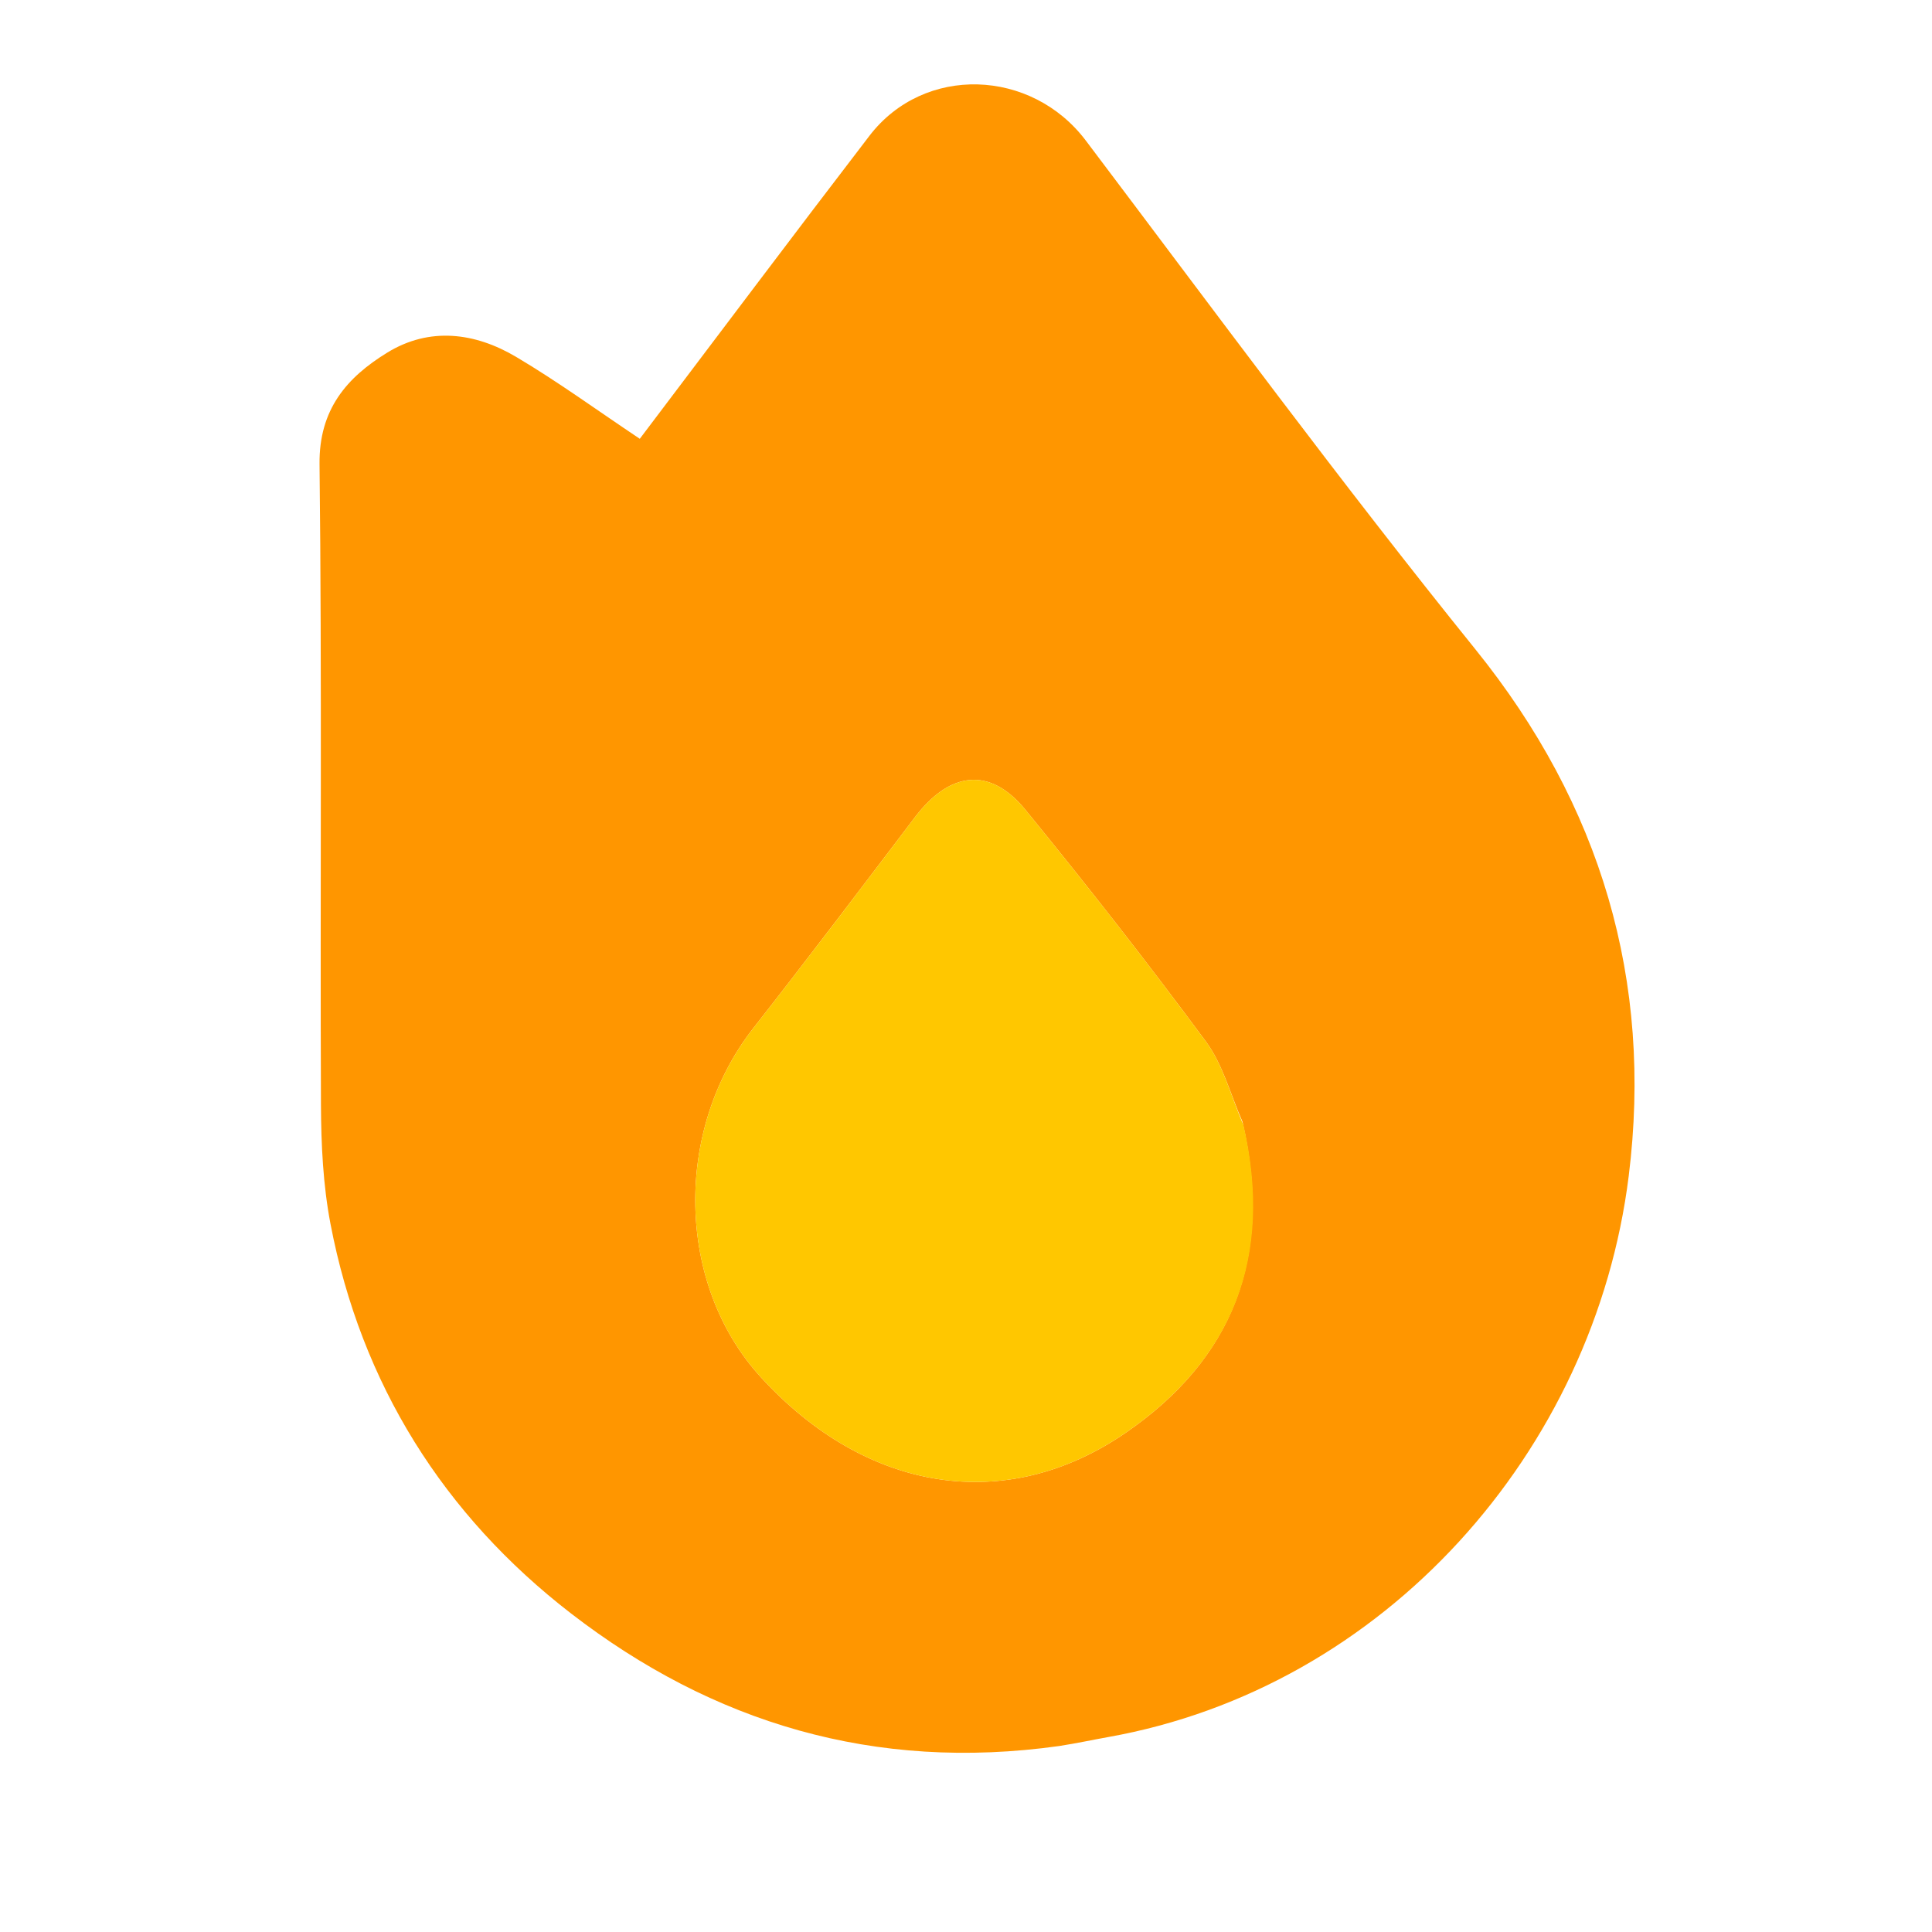
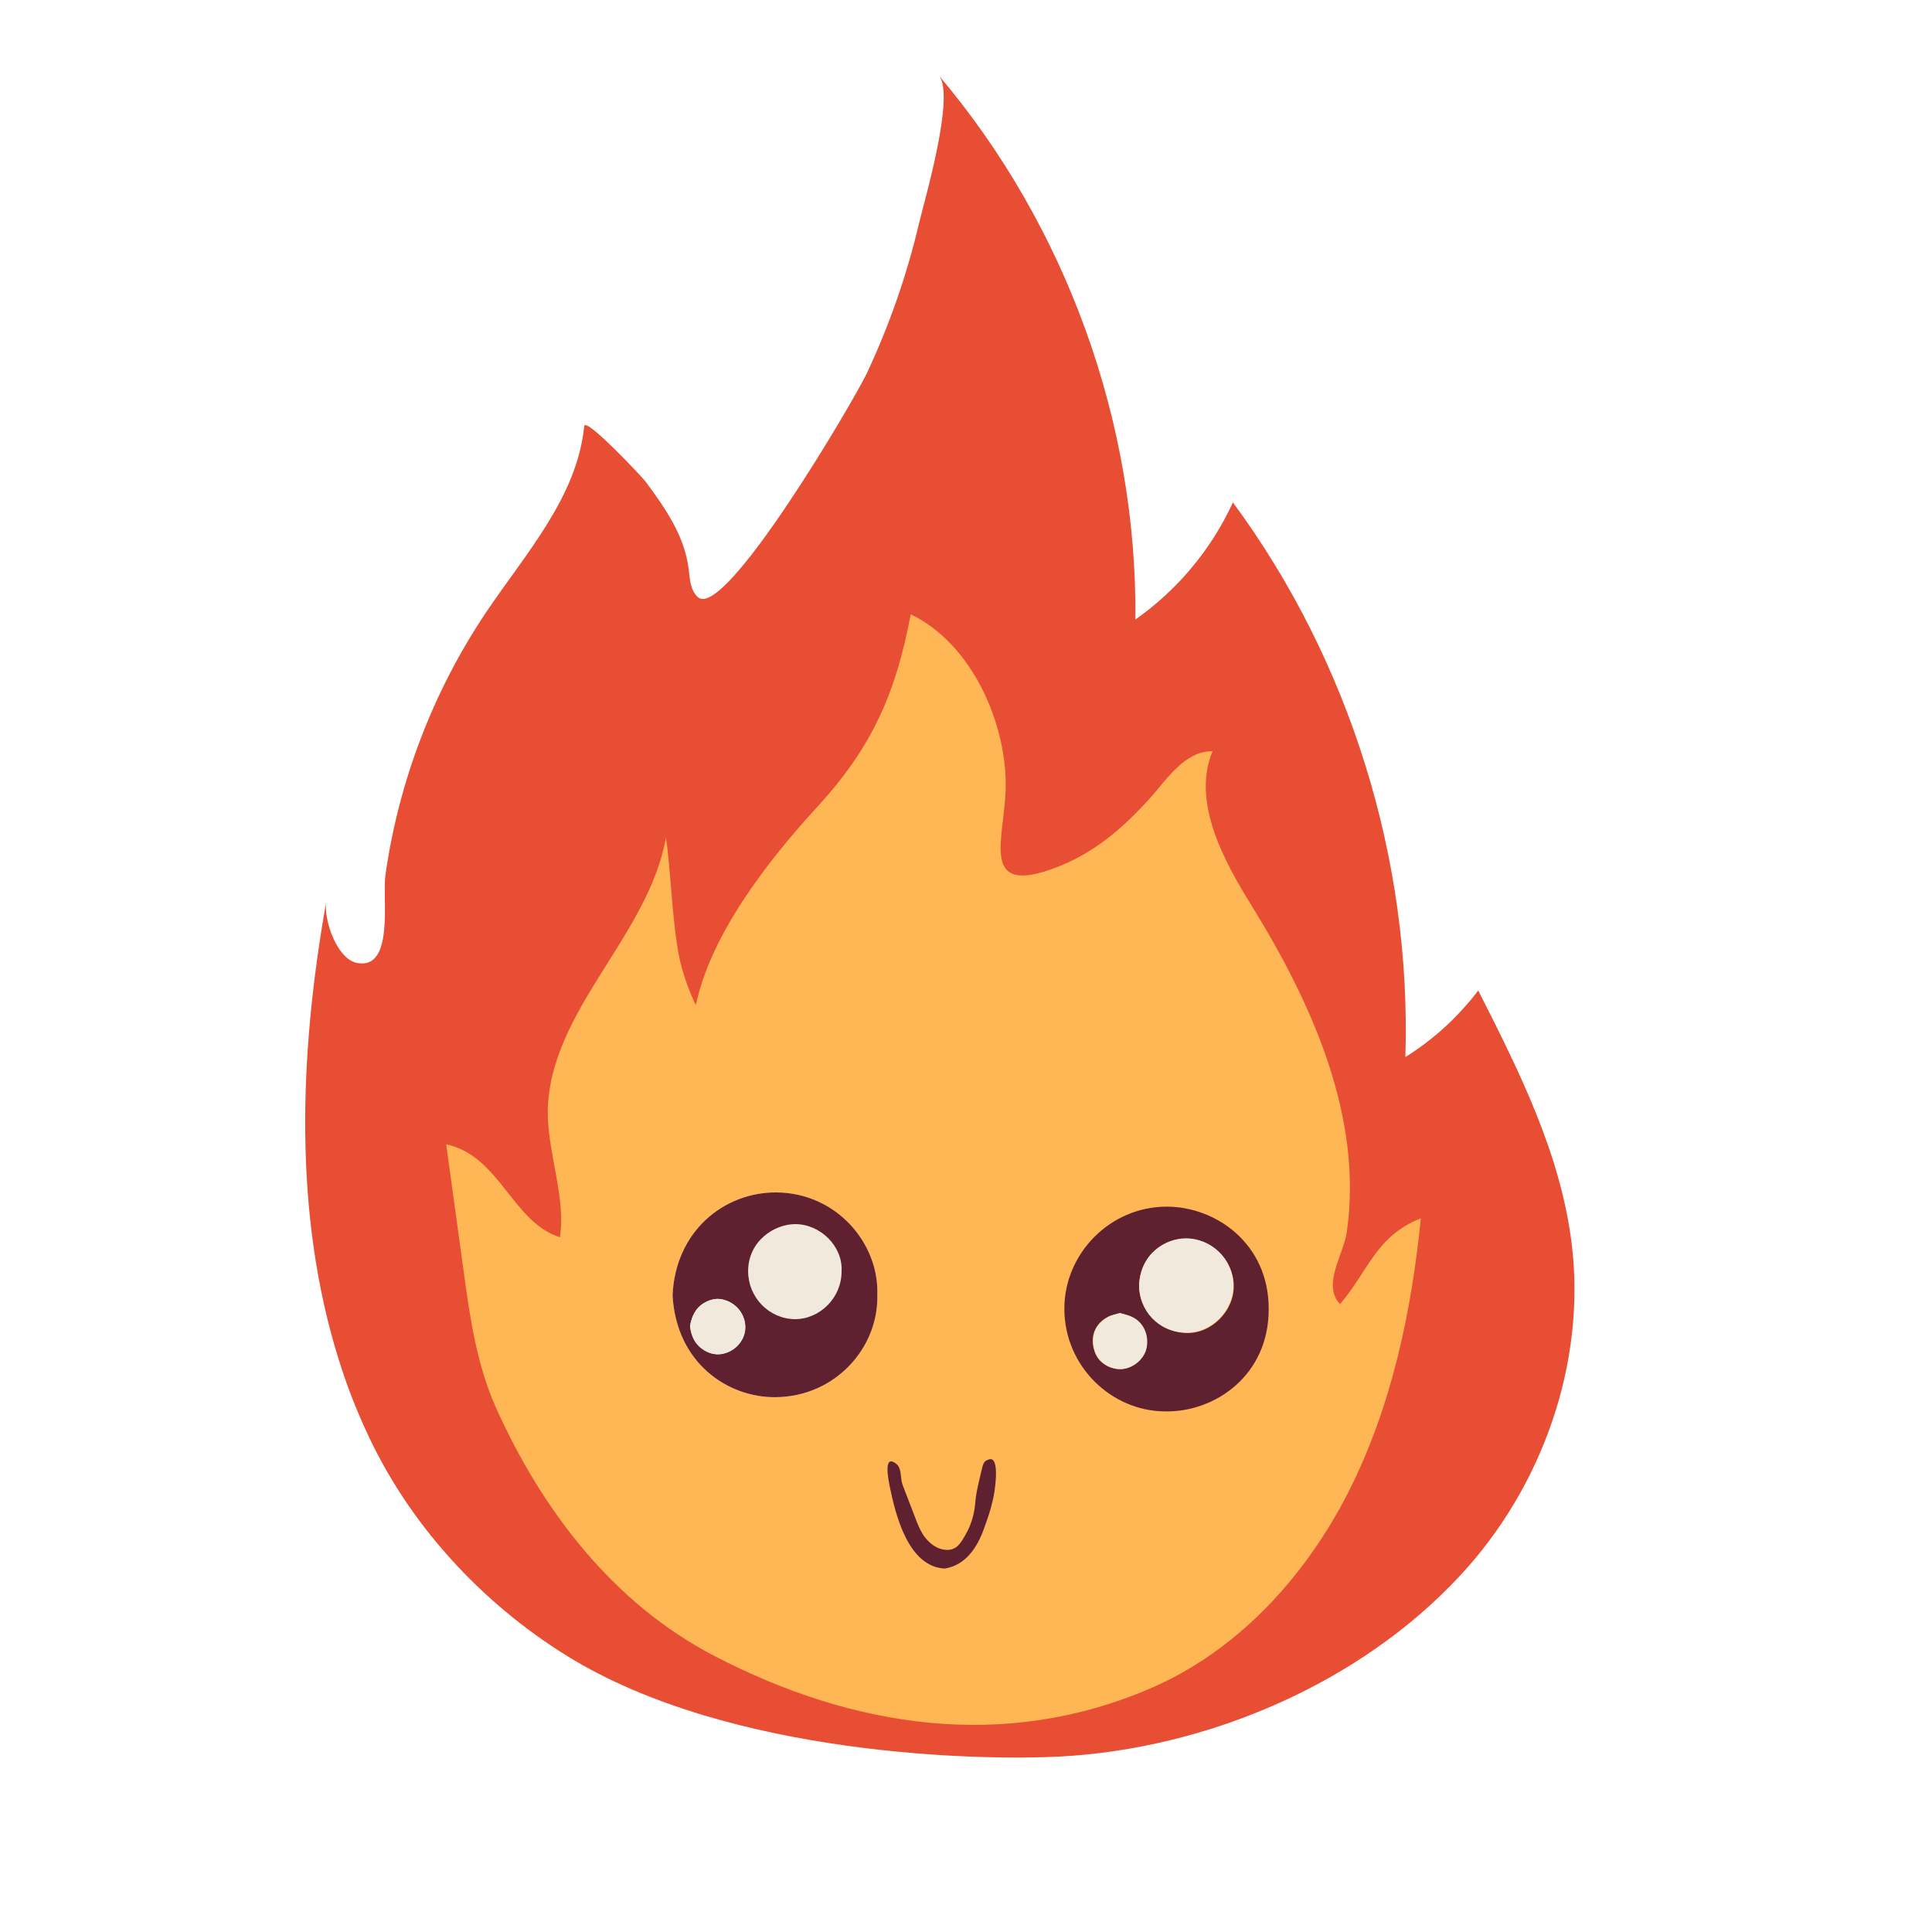
<svg xmlns="http://www.w3.org/2000/svg" width="100%" height="100%" viewBox="0 0 100 100" version="1.1" xml:space="preserve" style="fill-rule:evenodd;clip-rule:evenodd;stroke-linejoin:round;stroke-miterlimit:2;">
-   <g transform="matrix(0.484185,0,0,0.484185,-18.75472,-21.95697)">
-     <path d="M151.96,232C132.214,234.772 114.904,229.503 99.782,217.831C86.163,207.319 77.341,193.293 74.066,176.193C73.269,172.029 73.063,167.702 73.045,163.448C72.95,140.624 73.156,117.796 72.893,94.974C72.826,89.105 75.822,85.687 80.14,83.039C84.657,80.27 89.51,80.894 93.902,83.496C98.358,86.136 102.562,89.204 107.129,92.255C115.386,81.349 123.475,70.563 131.679,59.865C137.533,52.232 149.001,52.681 154.808,60.374C168.562,78.597 182.115,96.991 196.449,114.752C209.898,131.416 215.44,150.22 212.847,171.058C209.178,200.54 186.726,225.789 157.179,231.045C155.584,231.329 154.001,231.68 151.96,232M171.556,165.26C170.277,162.376 169.464,159.148 167.633,156.672C161.413,148.259 154.96,140.008 148.341,131.903C144.572,127.288 140.274,127.791 136.551,132.699C130.827,140.243 125.114,147.797 119.274,155.251C110.711,166.181 111.015,182.679 120.078,192.583C131.329,204.877 146.247,207.306 159.023,198.546C170.497,190.68 174.891,179.776 171.556,165.26Z" style="fill:rgb(255,150,0);fill-rule:nonzero;" />
+   <g id="Vector_3" transform="matrix(0.148508,0,0,0.148508,-31.61722,-22.22886)">
+     <path d="M760.713,583.4C756.913,552 742.413,523.1 728.113,494.9C721.113,504.1 712.513,512 702.713,518.1C704.913,449.4 683.413,380.1 642.613,324.8C635.113,341.1 623.313,355.3 608.613,365.6C609.313,297 584.513,228.4 540.113,176C545.913,182.8 535.213,219.1 533.213,227.5C529.013,245.4 522.913,262.9 515.113,279.6C510.513,289.3 465.413,366.2 456.113,357.8C453.513,355.4 453.312,351.5 452.912,347.9C451.412,336.2 444.613,326.6 437.813,317.4C436.813,316.1 416.913,294.8 416.513,298.2C414.113,322.8 396.113,342.6 382.313,363.1C363.913,390.5 351.813,422.1 347.213,454.8C346.113,462.9 350.413,487.8 337.313,485.3C330.213,483.9 325.612,470 326.612,463.9C317.212,516.8 315.013,572.8 331.013,623.7C333.613,632.1 336.813,640.4 340.513,648.4C355.213,680.7 380.513,708.3 410.813,727C467.613,762 555.813,763.3 582.213,761.9C633.413,759.2 686.812,736.6 721.912,698.7C750.412,668 765.713,624.9 760.713,583.4Z" style="fill:rgb(232,78,51);fill-rule:nonzero;" />
  </g>
-   <g transform="matrix(0.484185,0,0,0.484185,-18.75472,-21.95697)">
-     <path d="M171.67,165.657C174.891,179.776 170.497,190.68 159.023,198.546C146.247,207.306 131.329,204.877 120.078,192.583C111.015,182.679 110.711,166.181 119.274,155.251C125.114,147.797 130.827,140.243 136.551,132.699C140.274,127.791 144.572,127.288 148.341,131.903C154.96,140.008 161.413,148.259 167.633,156.672C169.464,159.148 170.277,162.376 171.67,165.657Z" style="fill:rgb(255,199,0);fill-rule:nonzero;" />
+   <g id="Vector_4" transform="matrix(0.148508,0,0,0.148508,-31.61722,-22.22886)">
+     <path d="M708.112,574.3C692.312,580.5 689.612,593.1 679.912,604.2C673.612,597.4 681.212,586.9 682.312,579C688.012,539.1 670.312,499.6 649.112,465.3C640.012,450.6 628.012,429.5 635.512,411.5C625.612,411.4 619.312,421.7 613.412,428.2C604.112,438.4 594.412,446.8 581.312,451.9C553.912,462.5 563.012,442.2 563.412,424.5C563.912,401.9 551.612,373.9 530.312,363.8C525.112,391.3 516.912,409.9 498.112,430.5C481.012,449.1 460.712,474.9 455.412,500C452.312,493.5 449.912,486.3 448.912,479.2C447.012,466.8 446.712,454 445.012,441.5C439.012,475.8 404.712,501.6 403.812,536.5C403.512,550.7 410.312,567.5 408.012,580.9C391.312,575.5 387.212,552.6 368.412,548.5C370.412,563.1 372.412,577.6 374.412,592.2C376.612,608.4 379.012,625.2 385.712,640.2C401.812,676.1 426.612,708.5 461.812,726.8C510.312,752 562.912,760 613.712,738.2C644.112,725.2 667.812,699.3 682.812,669.8C697.812,640.3 704.812,607.2 708.112,574.3ZM371.612,548.8C371.712,549 371.812,549.2 371.612,548.8Z" style="fill:rgb(255,182,85);fill-rule:nonzero;" />
+   </g>
+   <g id="Group" transform="matrix(0.210268,0,0,0.210268,-59.2432,-61.85451)">
+     <path id="Vector_9" d="M497.712,613C498.312,600.2 487.512,587.8 472.912,587.7C460.012,587.6 448.012,597.1 447.312,613C448.212,629.7 460.912,638.2 472.612,638.1C487.412,638 498.012,625.9 497.712,613Z" style="fill:rgb(242,233,221);fill-rule:nonzero;" />
+     <g id="Vector_10" transform="matrix(1,0,0,1,-47.55841,0)">
+       <path d="M616.212,641.6C602.912,641.6 591.312,630.5 591.312,616.3C591.312,602.8 602.512,591.2 616.512,591.2C628.612,591.2 641.612,600.3 641.612,616.3C641.712,632.7 628.412,641.8 616.212,641.6ZM609.712,610.6C609.712,616.5 614.212,622 621.212,622.3C627.512,622.6 633.212,616.8 633.012,610.5C632.812,604.2 627.512,599.1 621.312,599.1C616.312,599 610.012,602.7 609.712,610.6ZM605.012,617.4C603.812,617.8 602.812,617.9 601.912,618.4C598.212,620.4 597.612,624.1 598.912,627.3C600.012,630 603.212,631.6 606.012,631.1C608.812,630.6 611.112,628.4 611.512,625.7C612.012,622.7 610.712,619.7 608.012,618.4C607.212,617.9 606.212,617.7 605.012,617.4Z" style="fill:rgb(95,33,48);fill-rule:nonzero;" />
+     </g>
+     <g id="Vector_12" transform="matrix(1,0,0,1,-47.55841,0)">
+       <path d="M609.712,610.6C610.012,602.7 616.312,599 621.212,599C627.512,599 632.812,604.1 632.912,610.4C633.112,616.7 627.412,622.5 621.112,622.2C614.212,622 609.712,616.5 609.712,610.6Z" style="fill:rgb(242,233,221);fill-rule:nonzero;" />
+     </g>
+     <g id="Vector_13" transform="matrix(1,0,0,1,-47.55841,0)">
+       <path d="M605.012,617.4C606.212,617.8 607.212,618 608.112,618.4C610.712,619.7 612.112,622.6 611.612,625.7C611.212,628.3 608.812,630.6 606.112,631.1C603.312,631.6 600.112,630 599.012,627.3C597.712,624.1 598.312,620.4 602.012,618.4C602.812,617.9 603.812,617.7 605.012,617.4Z" style="fill:rgb(242,233,221);fill-rule:nonzero;" />
+     </g>
+     <path id="Vector_11" d="M497.712,613C498.012,625.9 487.412,638 472.612,638.1C460.912,638.2 448.212,629.7 447.312,613C448.012,597.2 460.012,587.6 472.912,587.7C487.512,587.8 498.212,600.1 497.712,613ZM488.912,607.2C489.312,601 483.712,595.5 477.512,595.5C472.312,595.5 465.912,599.7 465.912,607.1C465.912,613.5 471.012,618.8 477.412,618.9C483.612,618.9 488.912,613.6 488.912,607.2ZM451.612,620.6C451.912,623.1 452.812,625 454.712,626.3C456.012,627.2 457.512,627.7 459.212,627.5C462.512,627.1 465.112,624.3 465.212,621.1C465.312,617.7 462.912,614.7 459.412,614C457.712,613.7 456.212,614.2 454.912,615C453.012,616.3 452.012,618.2 451.612,620.6Z" style="fill:rgb(95,33,48);fill-rule:nonzero;" />
+     <path id="Vector_15" d="M451.612,620.6C452.012,618.2 452.912,616.2 454.912,615C456.312,614.2 457.812,613.7 459.412,614C462.912,614.7 465.312,617.7 465.212,621.1C465.112,624.3 462.412,627 459.212,627.5C457.512,627.7 456.012,627.2 454.712,626.3C452.812,625 451.912,623.1 451.612,620.6Z" style="fill:rgb(242,233,221);fill-rule:nonzero;" />
+   </g>
+   <g id="Vector_23" transform="matrix(0.154784,0,0,0.154784,-35.44469,-22.43964)">
+     <path d="M560.312,632.899C559.912,632.899 559.312,633.099 558.612,633.499C557.912,633.999 557.612,634.999 557.412,635.899C556.512,639.799 555.412,643.699 555.112,647.599C554.812,651.199 553.812,654.799 552.012,657.899C550.212,661.099 548.712,663.999 544.212,663.099C541.712,662.599 539.612,660.799 538.112,658.799C536.612,656.699 535.712,654.299 534.812,651.899C533.512,648.399 532.112,644.999 530.812,641.499C530.012,639.299 530.612,635.999 528.712,634.499C524.112,630.799 526.212,640.399 526.512,641.999C528.412,651.299 532.612,668.899 544.912,669.499C551.912,668.399 555.812,662.399 558.012,656.199C559.212,652.899 560.312,649.799 561.012,646.499C561.412,645.199 563.512,633.199 560.312,632.899Z" style="fill:rgb(95,33,48);fill-rule:nonzero;" />
  </g>
</svg>
